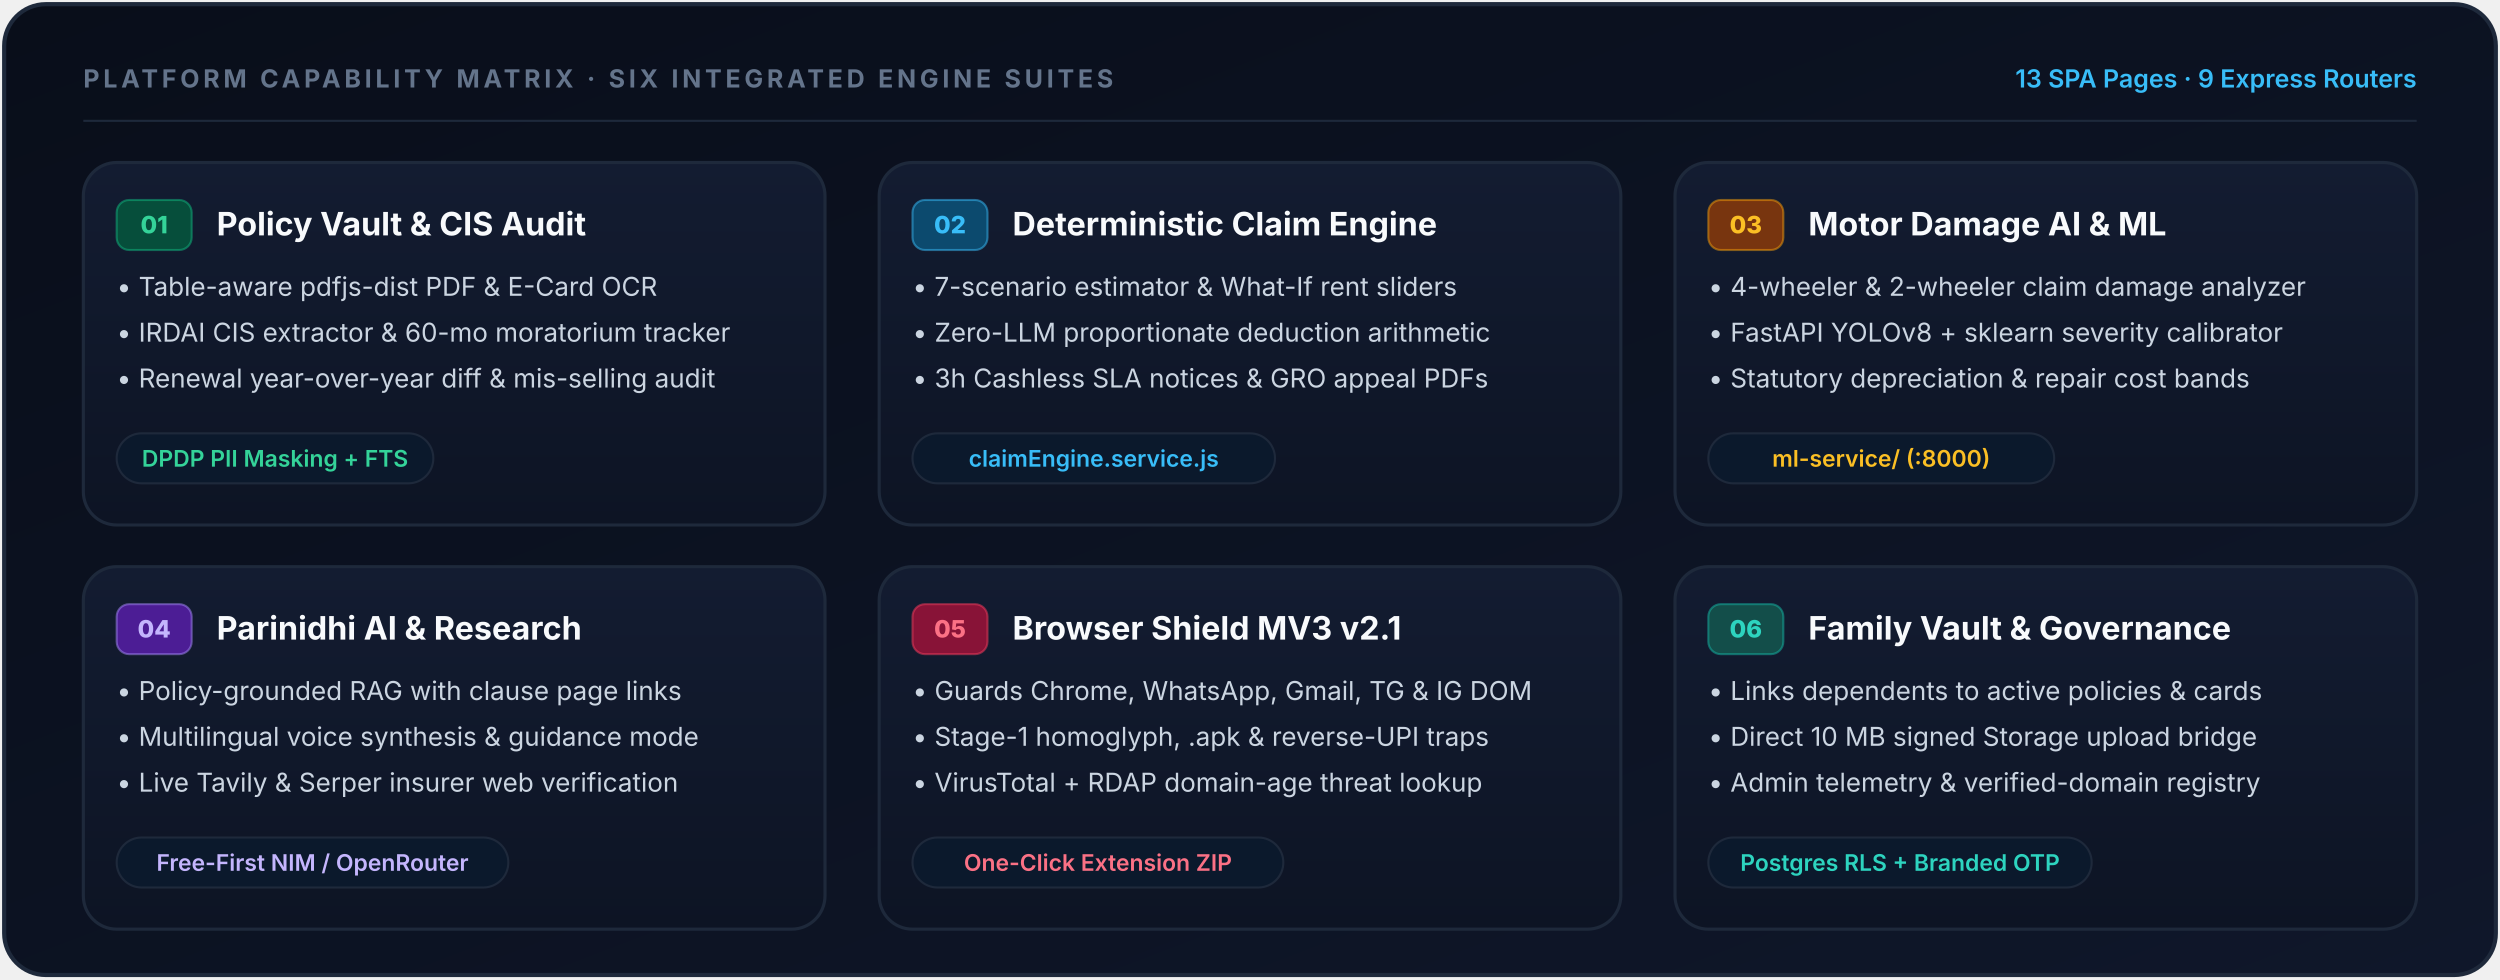
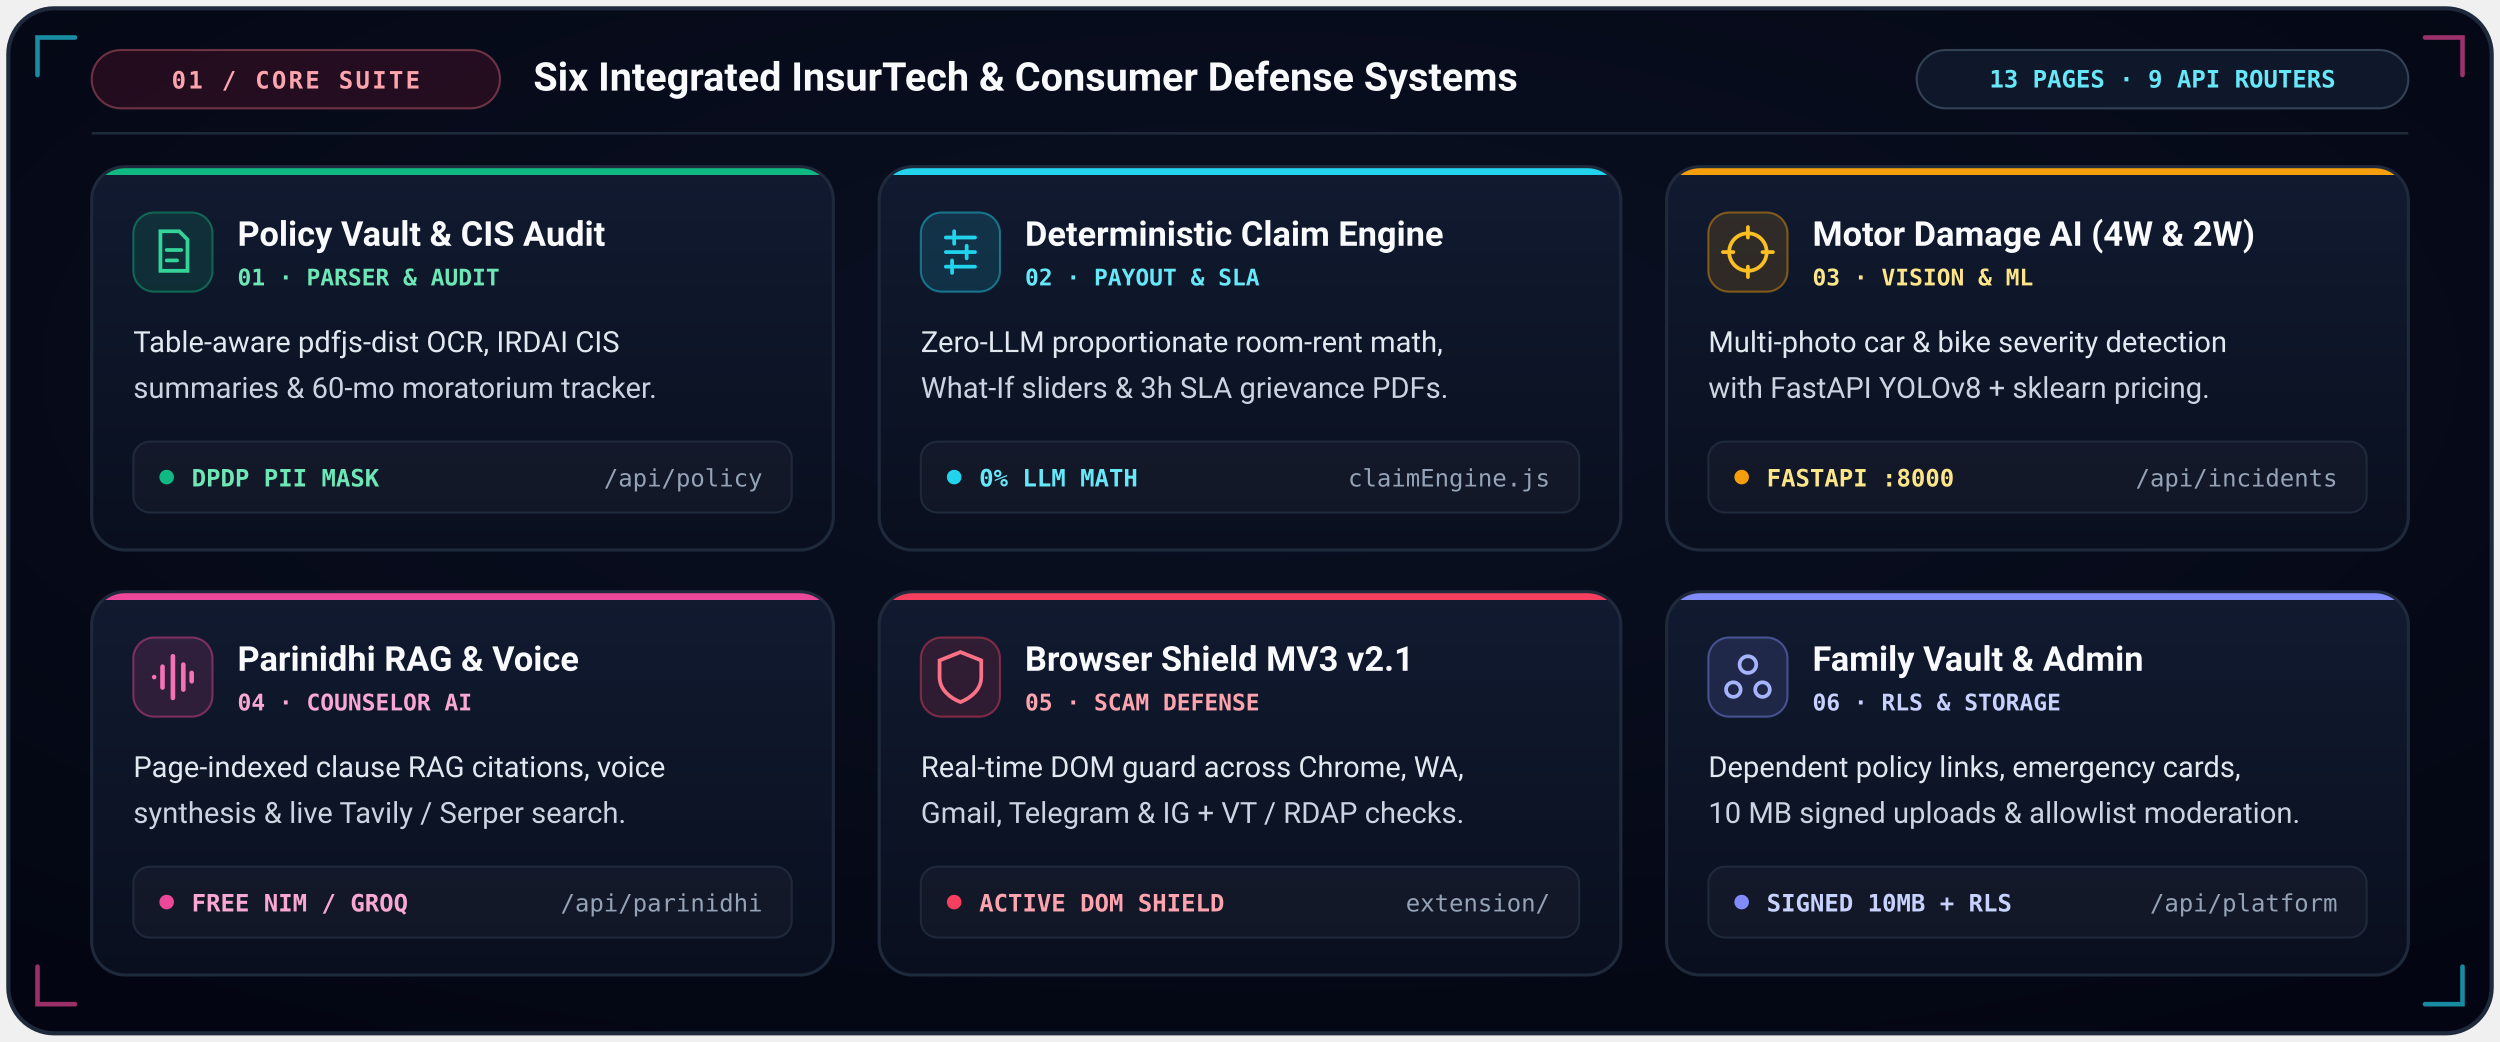
- <svg xmlns="http://www.w3.org/2000/svg" viewBox="0 0 1200 470" width="100%" role="img" aria-label="PolicyGuard AI Platform Modules Bento Showcase">
+ <svg xmlns="http://www.w3.org/2000/svg" viewBox="0 0 1200 500" width="100%" role="img" aria-label="PolicyGuard AI Six Platform Modules Showcase">
  <defs>
-     <linearGradient id="panelBg" x1="0%" y1="0%" x2="100%" y2="100%">
-       <stop offset="0%" stop-color="#090E1A" />
-       <stop offset="100%" stop-color="#0F172A" />
+     <radialGradient id="modStage" cx="50%" cy="35%" r="75%">
+       <stop offset="0%" stop-color="#0B1124" />
+       <stop offset="100%" stop-color="#030612" />
+     </radialGradient>
+     <linearGradient id="modCard" x1="0%" y1="0%" x2="0%" y2="100%">
+       <stop offset="0%" stop-color="#111A30" />
+       <stop offset="100%" stop-color="#090F1E" />
    </linearGradient>
-     <linearGradient id="cardBg" x1="0%" y1="0%" x2="0%" y2="100%">
-       <stop offset="0%" stop-color="#131C31" />
-       <stop offset="100%" stop-color="#0D1424" />
-     </linearGradient>
+     <clipPath id="mc1">
+       <rect x="44" y="80" width="356" height="184" rx="16" />
+     </clipPath>
+     <clipPath id="mc2">
+       <rect x="422" y="80" width="356" height="184" rx="16" />
+     </clipPath>
+     <clipPath id="mc3">
+       <rect x="800" y="80" width="356" height="184" rx="16" />
+     </clipPath>
+     <clipPath id="mc4">
+       <rect x="44" y="284" width="356" height="184" rx="16" />
+     </clipPath>
+     <clipPath id="mc5">
+       <rect x="422" y="284" width="356" height="184" rx="16" />
+     </clipPath>
+     <clipPath id="mc6">
+       <rect x="800" y="284" width="356" height="184" rx="16" />
+     </clipPath>
+     <style>
+       .mono { font-family: ui-monospace, 'Cascadia Code', 'JetBrains Mono', Consolas, monospace; }
+       .sans { font-family: system-ui, -apple-system, 'Segoe UI', Roboto, sans-serif; }
+     </style>
  </defs>
-   <rect x="2" y="2" width="1196" height="466" rx="20" fill="url(#panelBg)" stroke="#1E293B" stroke-width="2" />
-   <text x="40" y="42" font-family="system-ui, -apple-system, 'Segoe UI', sans-serif" font-size="12" font-weight="700" letter-spacing="1.8" fill="#64748B">
-     PLATFORM CAPABILITY MATRIX · SIX INTEGRATED ENGINE SUITES
+   <rect x="4" y="4" width="1192" height="492" rx="22" fill="url(#modStage)" stroke="#1E293B" stroke-width="2" />
+   <path d="M 18 36 L 18 18 L 36 18" fill="none" stroke="#22D3EE" stroke-opacity="0.65" stroke-width="2.2" stroke-linecap="round" />
+   <path d="M 1164 18 L 1182 18 L 1182 36" fill="none" stroke="#EC4899" stroke-opacity="0.65" stroke-width="2.2" stroke-linecap="round" />
+   <path d="M 18 464 L 18 482 L 36 482" fill="none" stroke="#EC4899" stroke-opacity="0.65" stroke-width="2.2" stroke-linecap="round" />
+   <path d="M 1164 482 L 1182 482 L 1182 464" fill="none" stroke="#22D3EE" stroke-opacity="0.65" stroke-width="2.2" stroke-linecap="round" />
+   <rect x="44" y="24" width="196" height="28" rx="14" fill="#E11D48" fill-opacity="0.14" stroke="#FB7185" stroke-opacity="0.38" />
+   <text x="142" y="42.5" text-anchor="middle" class="mono" font-size="11.5" font-weight="700" letter-spacing="1.1" fill="#FDA4AF">
+     01 / CORE SUITE
  </text>
-   <text x="1160" y="42" text-anchor="end" font-family="system-ui, -apple-system, 'Segoe UI', sans-serif" font-size="12" font-weight="600" fill="#38BDF8">
-     13 SPA Pages · 9 Express Routers
+   <text x="256" y="43.5" class="sans" font-size="19" font-weight="700" fill="#F8FAFC">
+     Six Integrated InsurTech &amp; Consumer Defense Systems
  </text>
-   <line x1="40" y1="58" x2="1160" y2="58" stroke="#1E293B" stroke-width="1" />
-   <g font-family="system-ui, -apple-system, 'Segoe UI', sans-serif">
-     <rect x="40" y="78" width="356" height="174" rx="16" fill="url(#cardBg)" stroke="#1E293B" stroke-width="1.5" />
-     <rect x="56" y="96" width="36" height="24" rx="6" fill="#064E3B" stroke="#10B981" stroke-opacity="0.5" />
-     <text x="74" y="112" text-anchor="middle" font-size="11.5" font-weight="800" fill="#34D399">01</text>
-     <text x="104" y="113" font-size="15.5" font-weight="700" fill="#F8FAFC">Policy Vault &amp; CIS Audit</text>
-     <text x="56" y="142" font-size="12.5" fill="#CBD5E1">• Table-aware pdfjs-dist PDF &amp; E-Card OCR</text>
-     <text x="56" y="164" font-size="12.5" fill="#CBD5E1">• IRDAI CIS extractor &amp; 60-mo moratorium tracker</text>
-     <text x="56" y="186" font-size="12.5" fill="#CBD5E1">• Renewal year-over-year diff &amp; mis-selling audit</text>
-     <rect x="56" y="208" width="152" height="24" rx="12" fill="#0B192C" stroke="#1E293B" />
-     <text x="132" y="224" text-anchor="middle" font-size="11" font-weight="600" fill="#34D399">DPDP PII Masking + FTS</text>
-     <rect x="422" y="78" width="356" height="174" rx="16" fill="url(#cardBg)" stroke="#1E293B" stroke-width="1.5" />
-     <rect x="438" y="96" width="36" height="24" rx="6" fill="#0C4A6E" stroke="#38BDF8" stroke-opacity="0.5" />
-     <text x="456" y="112" text-anchor="middle" font-size="11.5" font-weight="800" fill="#38BDF8">02</text>
-     <text x="486" y="113" font-size="15.5" font-weight="700" fill="#F8FAFC">Deterministic Claim Engine</text>
-     <text x="438" y="142" font-size="12.5" fill="#CBD5E1">• 7-scenario estimator &amp; What-If rent sliders</text>
-     <text x="438" y="164" font-size="12.5" fill="#CBD5E1">• Zero-LLM proportionate deduction arithmetic</text>
-     <text x="438" y="186" font-size="12.5" fill="#CBD5E1">• 3h Cashless SLA notices &amp; GRO appeal PDFs</text>
-     <rect x="438" y="208" width="174" height="24" rx="12" fill="#0B192C" stroke="#1E293B" />
-     <text x="525" y="224" text-anchor="middle" font-size="11" font-weight="600" fill="#38BDF8">claimEngine.service.js</text>
-     <rect x="804" y="78" width="356" height="174" rx="16" fill="url(#cardBg)" stroke="#1E293B" stroke-width="1.5" />
-     <rect x="820" y="96" width="36" height="24" rx="6" fill="#78350F" stroke="#F59E0B" stroke-opacity="0.5" />
-     <text x="838" y="112" text-anchor="middle" font-size="11.5" font-weight="800" fill="#FBBF24">03</text>
-     <text x="868" y="113" font-size="15.5" font-weight="700" fill="#F8FAFC">Motor Damage AI &amp; ML</text>
-     <text x="820" y="142" font-size="12.5" fill="#CBD5E1">• 4-wheeler &amp; 2-wheeler claim damage analyzer</text>
-     <text x="820" y="164" font-size="12.5" fill="#CBD5E1">• FastAPI YOLOv8 + sklearn severity calibrator</text>
-     <text x="820" y="186" font-size="12.5" fill="#CBD5E1">• Statutory depreciation &amp; repair cost bands</text>
-     <rect x="820" y="208" width="166" height="24" rx="12" fill="#0B192C" stroke="#1E293B" />
-     <text x="903" y="224" text-anchor="middle" font-size="11" font-weight="600" fill="#FBBF24">ml-service/ (:8000)</text>
-     <rect x="40" y="272" width="356" height="174" rx="16" fill="url(#cardBg)" stroke="#1E293B" stroke-width="1.5" />
-     <rect x="56" y="290" width="36" height="24" rx="6" fill="#4C1D95" stroke="#A78BFA" stroke-opacity="0.5" />
-     <text x="74" y="306" text-anchor="middle" font-size="11.5" font-weight="800" fill="#C4B5FD">04</text>
-     <text x="104" y="307" font-size="15.5" font-weight="700" fill="#F8FAFC">Parinidhi AI &amp; Research</text>
-     <text x="56" y="336" font-size="12.5" fill="#CBD5E1">• Policy-grounded RAG with clause page links</text>
-     <text x="56" y="358" font-size="12.5" fill="#CBD5E1">• Multilingual voice synthesis &amp; guidance mode</text>
-     <text x="56" y="380" font-size="12.5" fill="#CBD5E1">• Live Tavily &amp; Serper insurer web verification</text>
-     <rect x="56" y="402" width="188" height="24" rx="12" fill="#0B192C" stroke="#1E293B" />
-     <text x="150" y="418" text-anchor="middle" font-size="11" font-weight="600" fill="#C4B5FD">Free-First NIM / OpenRouter</text>
-     <rect x="422" y="272" width="356" height="174" rx="16" fill="url(#cardBg)" stroke="#1E293B" stroke-width="1.5" />
-     <rect x="438" y="290" width="36" height="24" rx="6" fill="#881337" stroke="#F43F5E" stroke-opacity="0.5" />
-     <text x="456" y="306" text-anchor="middle" font-size="11.5" font-weight="800" fill="#FB7185">05</text>
-     <text x="486" y="307" font-size="15.5" font-weight="700" fill="#F8FAFC">Browser Shield MV3 v2.1</text>
-     <text x="438" y="336" font-size="12.5" fill="#CBD5E1">• Guards Chrome, WhatsApp, Gmail, TG &amp; IG DOM</text>
-     <text x="438" y="358" font-size="12.5" fill="#CBD5E1">• Stage-1 homoglyph, .apk &amp; reverse-UPI traps</text>
-     <text x="438" y="380" font-size="12.5" fill="#CBD5E1">• VirusTotal + RDAP domain-age threat lookup</text>
-     <rect x="438" y="402" width="178" height="24" rx="12" fill="#0B192C" stroke="#1E293B" />
-     <text x="527" y="418" text-anchor="middle" font-size="11" font-weight="600" fill="#FB7185">One-Click Extension ZIP</text>
-     <rect x="804" y="272" width="356" height="174" rx="16" fill="url(#cardBg)" stroke="#1E293B" stroke-width="1.5" />
-     <rect x="820" y="290" width="36" height="24" rx="6" fill="#134E4A" stroke="#14B8A6" stroke-opacity="0.5" />
-     <text x="838" y="306" text-anchor="middle" font-size="11.5" font-weight="800" fill="#2DD4BF">06</text>
-     <text x="868" y="307" font-size="15.5" font-weight="700" fill="#F8FAFC">Family Vault &amp; Governance</text>
-     <text x="820" y="336" font-size="12.5" fill="#CBD5E1">• Links dependents to active policies &amp; cards</text>
-     <text x="820" y="358" font-size="12.5" fill="#CBD5E1">• Direct 10 MB signed Storage upload bridge</text>
-     <text x="820" y="380" font-size="12.5" fill="#CBD5E1">• Admin telemetry &amp; verified-domain registry</text>
-     <rect x="820" y="402" width="184" height="24" rx="12" fill="#0B192C" stroke="#1E293B" />
-     <text x="912" y="418" text-anchor="middle" font-size="11" font-weight="600" fill="#2DD4BF">Postgres RLS + Branded OTP</text>
+   <rect x="920" y="24" width="236" height="28" rx="14" fill="#0F172A" stroke="#334155" />
+   <text x="1038" y="42" text-anchor="middle" class="mono" font-size="11.5" font-weight="600" fill="#67E8F9">
+     13 PAGES · 9 API ROUTERS
+   </text>
+   <line x1="44" y1="64" x2="1156" y2="64" stroke="#1E293B" stroke-width="1.2" />
+   <g class="sans">
+     <g clip-path="url(#mc1)">
+       <rect x="44" y="80" width="356" height="184" rx="16" fill="url(#modCard)" />
+       <rect x="44" y="80" width="356" height="4" fill="#10B981" />
+     </g>
+     <rect x="44" y="80" width="356" height="184" rx="16" fill="none" stroke="#1E293B" stroke-width="1.5" />
+     <rect x="64" y="102" width="38" height="38" rx="10" fill="#10B981" fill-opacity="0.14" stroke="#10B981" stroke-opacity="0.45" />
+     <path d="M77,111 L86,111 L90,115 L90,130 L77,130 Z M80,120 L87,120 M80,125 L85,125" fill="none" stroke="#34D399" stroke-width="1.8" stroke-linecap="round" />
+     <text x="114" y="118" font-size="16.5" font-weight="700" fill="#F8FAFC">Policy Vault &amp; CIS Audit</text>
+     <text x="114" y="137" class="mono" font-size="11" font-weight="600" fill="#6EE7B7">01 · PARSER &amp; AUDIT</text>
+     <text x="64" y="169" font-size="14" fill="#E2E8F0">Table-aware pdfjs-dist OCR, IRDAI CIS</text>
+     <text x="64" y="191" font-size="14" fill="#CBD5E1">summaries &amp; 60-mo moratorium tracker.</text>
+     <rect x="64" y="212" width="316" height="34" rx="8" fill="#FFFFFF" fill-opacity="0.035" stroke="#1E293B" />
+     <circle cx="80" cy="229" r="3.5" fill="#10B981" />
+     <text x="92" y="233.5" class="mono" font-size="11.5" font-weight="700" fill="#6EE7B7">DPDP PII MASK</text>
+     <text x="366" y="233.5" text-anchor="end" class="mono" font-size="11.5" fill="#94A3B8">/api/policy</text>
+     <g clip-path="url(#mc2)">
+       <rect x="422" y="80" width="356" height="184" rx="16" fill="url(#modCard)" />
+       <rect x="422" y="80" width="356" height="4" fill="#22D3EE" />
+     </g>
+     <rect x="422" y="80" width="356" height="184" rx="16" fill="none" stroke="#1E293B" stroke-width="1.5" />
+     <rect x="442" y="102" width="38" height="38" rx="10" fill="#22D3EE" fill-opacity="0.14" stroke="#22D3EE" stroke-opacity="0.45" />
+     <path d="M454,114 L468,114 M454,121 L468,121 M454,128 L468,128 M458,111 L458,117 M464,118 L464,124 M457,125 L457,131" fill="none" stroke="#22D3EE" stroke-width="1.8" stroke-linecap="round" />
+     <text x="492" y="118" font-size="16.5" font-weight="700" fill="#F8FAFC">Deterministic Claim Engine</text>
+     <text x="492" y="137" class="mono" font-size="11" font-weight="600" fill="#67E8F9">02 · PAYOUT &amp; SLA</text>
+     <text x="442" y="169" font-size="14" fill="#E2E8F0">Zero-LLM proportionate room-rent math,</text>
+     <text x="442" y="191" font-size="14" fill="#CBD5E1">What-If sliders &amp; 3h SLA grievance PDFs.</text>
+     <rect x="442" y="212" width="316" height="34" rx="8" fill="#FFFFFF" fill-opacity="0.035" stroke="#1E293B" />
+     <circle cx="458" cy="229" r="3.5" fill="#22D3EE" />
+     <text x="470" y="233.5" class="mono" font-size="11.5" font-weight="700" fill="#67E8F9">0% LLM MATH</text>
+     <text x="744" y="233.5" text-anchor="end" class="mono" font-size="11.5" fill="#94A3B8">claimEngine.js</text>
+     <g clip-path="url(#mc3)">
+       <rect x="800" y="80" width="356" height="184" rx="16" fill="url(#modCard)" />
+       <rect x="800" y="80" width="356" height="4" fill="#F59E0B" />
+     </g>
+     <rect x="800" y="80" width="356" height="184" rx="16" fill="none" stroke="#1E293B" stroke-width="1.5" />
+     <rect x="820" y="102" width="38" height="38" rx="10" fill="#F59E0B" fill-opacity="0.14" stroke="#F59E0B" stroke-opacity="0.45" />
+     <circle cx="839" cy="121" r="9" fill="none" stroke="#FBBF24" stroke-width="1.8" />
+     <path d="M839,109 L839,114 M839,128 L839,133 M827,121 L832,121 M846,121 L851,121" fill="none" stroke="#FBBF24" stroke-width="1.8" stroke-linecap="round" />
+     <text x="870" y="118" font-size="16.5" font-weight="700" fill="#F8FAFC">Motor Damage AI (4W &amp; 2W)</text>
+     <text x="870" y="137" class="mono" font-size="11" font-weight="600" fill="#FDE68A">03 · VISION &amp; ML</text>
+     <text x="820" y="169" font-size="14" fill="#E2E8F0">Multi-photo car &amp; bike severity detection</text>
+     <text x="820" y="191" font-size="14" fill="#CBD5E1">with FastAPI YOLOv8 + sklearn pricing.</text>
+     <rect x="820" y="212" width="316" height="34" rx="8" fill="#FFFFFF" fill-opacity="0.035" stroke="#1E293B" />
+     <circle cx="836" cy="229" r="3.5" fill="#F59E0B" />
+     <text x="848" y="233.5" class="mono" font-size="11.5" font-weight="700" fill="#FDE68A">FASTAPI :8000</text>
+     <text x="1122" y="233.5" text-anchor="end" class="mono" font-size="11.5" fill="#94A3B8">/api/incidents</text>
+     <g clip-path="url(#mc4)">
+       <rect x="44" y="284" width="356" height="184" rx="16" fill="url(#modCard)" />
+       <rect x="44" y="284" width="356" height="4" fill="#EC4899" />
+     </g>
+     <rect x="44" y="284" width="356" height="184" rx="16" fill="none" stroke="#1E293B" stroke-width="1.5" />
+     <rect x="64" y="306" width="38" height="38" rx="10" fill="#EC4899" fill-opacity="0.14" stroke="#EC4899" stroke-opacity="0.45" />
+     <path d="M74,325 L74,325 M78,320 L78,330 M83,315 L83,335 M88,319 L88,331 M92,323 L92,327" fill="none" stroke="#F472B6" stroke-width="2.2" stroke-linecap="round" />
+     <text x="114" y="322" font-size="16.5" font-weight="700" fill="#F8FAFC">Parinidhi RAG &amp; Voice</text>
+     <text x="114" y="341" class="mono" font-size="11" font-weight="600" fill="#F9A8D4">04 · COUNSELOR AI</text>
+     <text x="64" y="373" font-size="14" fill="#E2E8F0">Page-indexed clause RAG citations, voice</text>
+     <text x="64" y="395" font-size="14" fill="#CBD5E1">synthesis &amp; live Tavily / Serper search.</text>
+     <rect x="64" y="416" width="316" height="34" rx="8" fill="#FFFFFF" fill-opacity="0.035" stroke="#1E293B" />
+     <circle cx="80" cy="433" r="3.5" fill="#EC4899" />
+     <text x="92" y="437.5" class="mono" font-size="11.5" font-weight="700" fill="#F9A8D4">FREE NIM / GROQ</text>
+     <text x="366" y="437.5" text-anchor="end" class="mono" font-size="11.5" fill="#94A3B8">/api/parinidhi</text>
+     <g clip-path="url(#mc5)">
+       <rect x="422" y="284" width="356" height="184" rx="16" fill="url(#modCard)" />
+       <rect x="422" y="284" width="356" height="4" fill="#F43F5E" />
+     </g>
+     <rect x="422" y="284" width="356" height="184" rx="16" fill="none" stroke="#1E293B" stroke-width="1.5" />
+     <rect x="442" y="306" width="38" height="38" rx="10" fill="#F43F5E" fill-opacity="0.14" stroke="#F43F5E" stroke-opacity="0.45" />
+     <path d="M461,313 L471,317 L471,325 C471,331 466,335 461,337 C456,335 451,331 451,325 L451,317 Z" fill="none" stroke="#FB7185" stroke-width="1.8" />
+     <text x="492" y="322" font-size="16.5" font-weight="700" fill="#F8FAFC">Browser Shield MV3 v2.1</text>
+     <text x="492" y="341" class="mono" font-size="11" font-weight="600" fill="#FDA4AF">05 · SCAM DEFENSE</text>
+     <text x="442" y="373" font-size="14" fill="#E2E8F0">Real-time DOM guard across Chrome, WA,</text>
+     <text x="442" y="395" font-size="14" fill="#CBD5E1">Gmail, Telegram &amp; IG + VT / RDAP checks.</text>
+     <rect x="442" y="416" width="316" height="34" rx="8" fill="#FFFFFF" fill-opacity="0.035" stroke="#1E293B" />
+     <circle cx="458" cy="433" r="3.5" fill="#F43F5E">
+       <animate attributeName="opacity" values="1;0.35;1" dur="1.8s" repeatCount="indefinite" />
+     </circle>
+     <text x="470" y="437.5" class="mono" font-size="11.5" font-weight="700" fill="#FDA4AF">ACTIVE DOM SHIELD</text>
+     <text x="744" y="437.5" text-anchor="end" class="mono" font-size="11.5" fill="#94A3B8">extension/</text>
+     <g clip-path="url(#mc6)">
+       <rect x="800" y="284" width="356" height="184" rx="16" fill="url(#modCard)" />
+       <rect x="800" y="284" width="356" height="4" fill="#818CF8" />
+     </g>
+     <rect x="800" y="284" width="356" height="184" rx="16" fill="none" stroke="#1E293B" stroke-width="1.5" />
+     <rect x="820" y="306" width="38" height="38" rx="10" fill="#818CF8" fill-opacity="0.14" stroke="#818CF8" stroke-opacity="0.45" />
+     <circle cx="839" cy="319" r="4" fill="none" stroke="#A5B4FC" stroke-width="1.8" />
+     <circle cx="832" cy="331" r="3.5" fill="none" stroke="#A5B4FC" stroke-width="1.8" />
+     <circle cx="846" cy="331" r="3.5" fill="none" stroke="#A5B4FC" stroke-width="1.8" />
+     <text x="870" y="322" font-size="16.5" font-weight="700" fill="#F8FAFC">Family Vault &amp; Admin</text>
+     <text x="870" y="341" class="mono" font-size="11" font-weight="600" fill="#C7D2FE">06 · RLS &amp; STORAGE</text>
+     <text x="820" y="373" font-size="14" fill="#E2E8F0">Dependent policy links, emergency cards,</text>
+     <text x="820" y="395" font-size="14" fill="#CBD5E1">10 MB signed uploads &amp; allowlist moderation.</text>
+     <rect x="820" y="416" width="316" height="34" rx="8" fill="#FFFFFF" fill-opacity="0.035" stroke="#1E293B" />
+     <circle cx="836" cy="433" r="3.5" fill="#818CF8" />
+     <text x="848" y="437.5" class="mono" font-size="11.5" font-weight="700" fill="#C7D2FE">SIGNED 10MB + RLS</text>
+     <text x="1122" y="437.5" text-anchor="end" class="mono" font-size="11.5" fill="#94A3B8">/api/platform</text>
  </g>
</svg>
